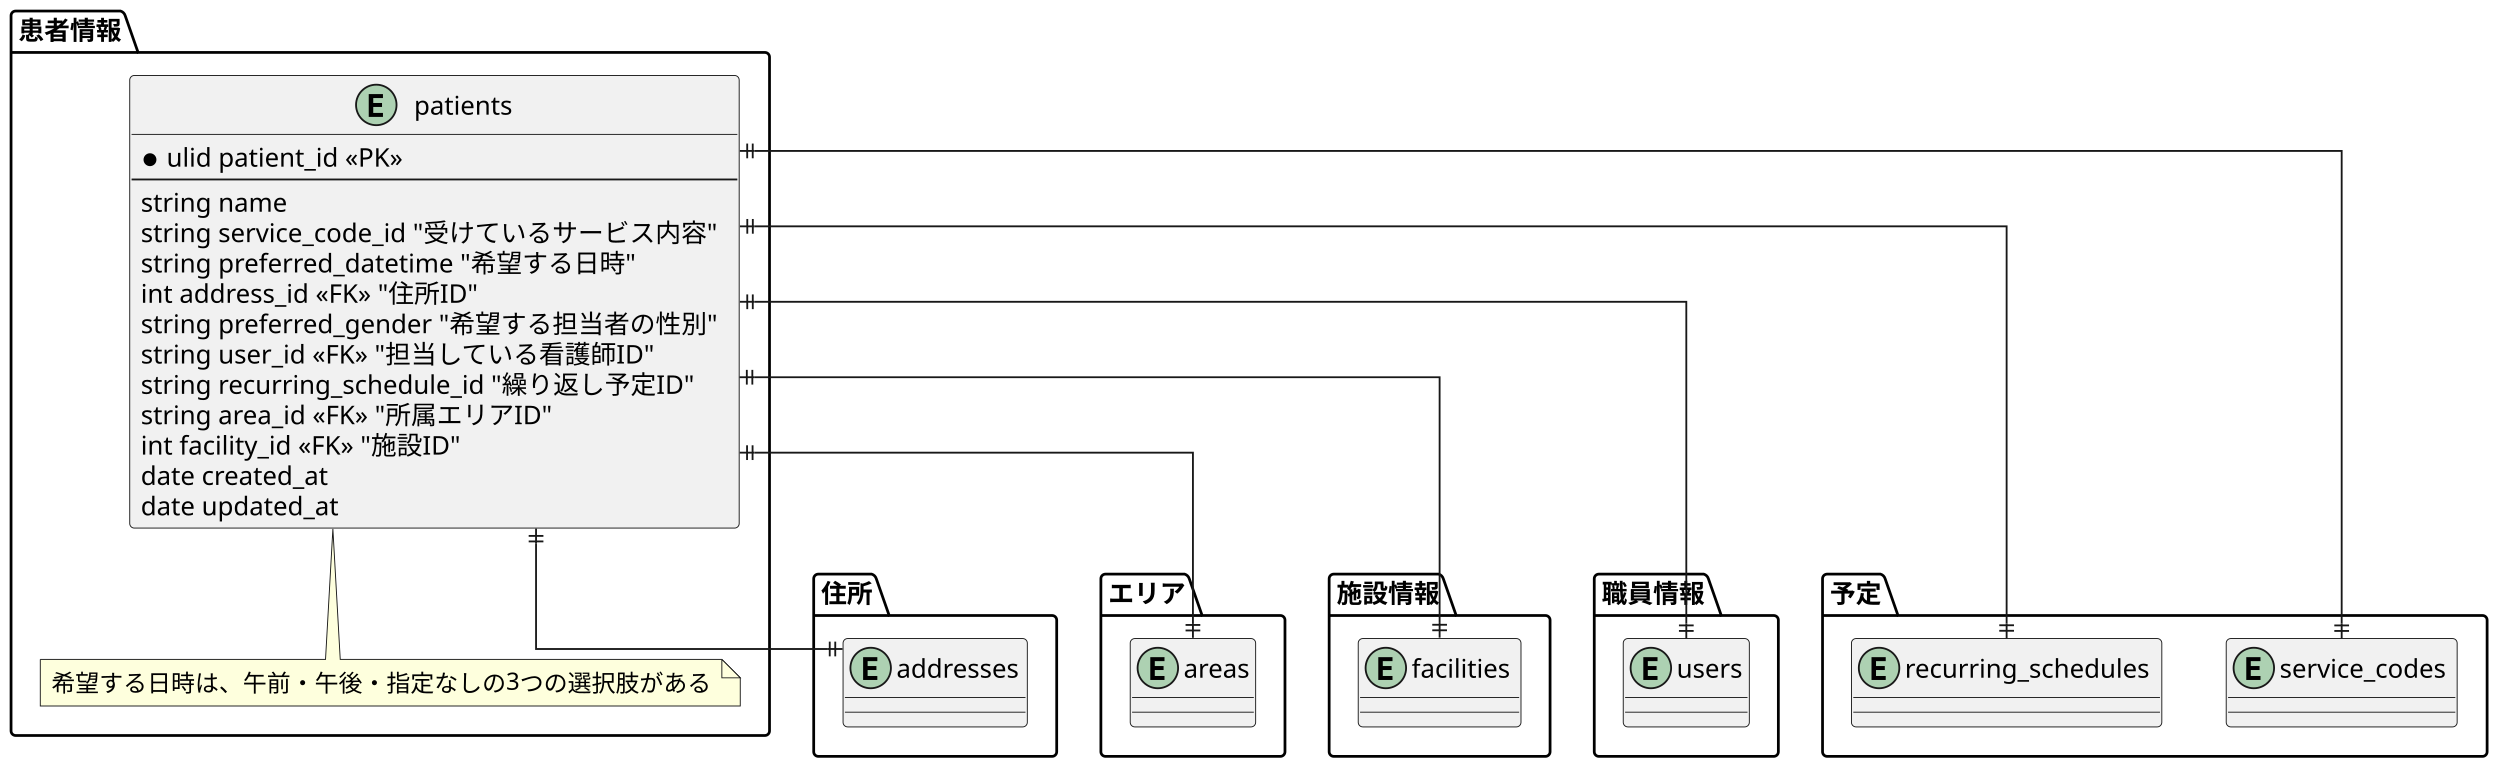
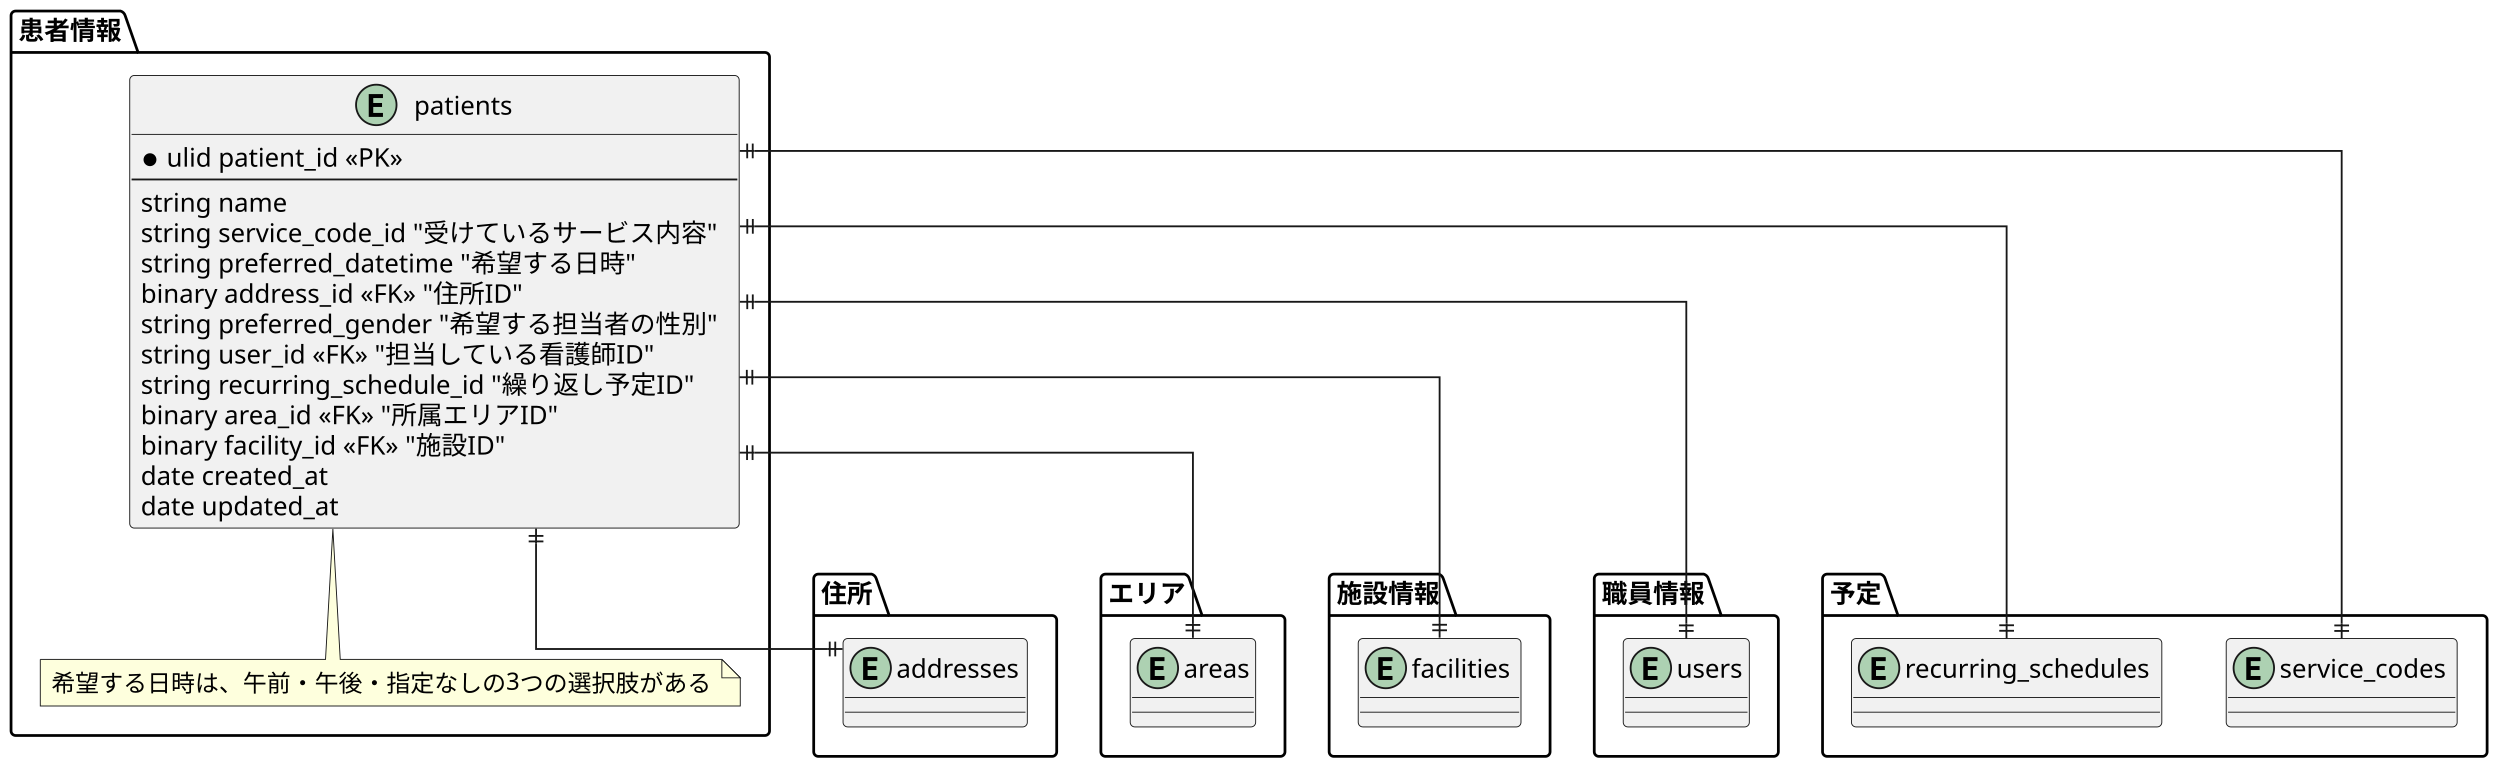
<svg xmlns="http://www.w3.org/2000/svg" contentStyleType="text/css" height="417px" preserveAspectRatio="none" style="width:1358px;height:417px;background:#FFFFFF;" version="1.1" viewBox="0 0 1358 417" width="1358px" zoomAndPan="magnify">
  <defs />
  <g>
    <g id="cluster_患者情報">
      <path d="M8.5,6 L65.5,6 A3.75,3.75 0 0 1 68,8.5 L75,28.488 L415.5,28.488 A2.5,2.5 0 0 1 418,30.988 L418,397.02 A2.5,2.5 0 0 1 415.5,399.52 L8.5,399.52 A2.5,2.5 0 0 1 6,397.02 L6,8.5 A2.5,2.5 0 0 1 8.5,6 " fill="none" style="stroke:#000000;stroke-width:1.5;" />
      <line style="stroke:#000000;stroke-width:1.5;" x1="6" x2="75" y1="28.488" y2="28.488" />
      <text fill="#000000" font-family="sans-serif" font-size="14" font-weight="bold" lengthAdjust="spacing" textLength="56" x="10" y="21.535">患者情報</text>
    </g>
    <g id="cluster_住所">
      <path d="M444.5,311.86 L473.5,311.86 A3.75,3.75 0 0 1 476,314.36 L483,334.348 L571.5,334.348 A2.5,2.5 0 0 1 574,336.848 L574,408.36 A2.5,2.5 0 0 1 571.5,410.86 L444.5,410.86 A2.5,2.5 0 0 1 442,408.36 L442,314.36 A2.5,2.5 0 0 1 444.5,311.86 " fill="none" style="stroke:#000000;stroke-width:1.5;" />
      <line style="stroke:#000000;stroke-width:1.5;" x1="442" x2="483" y1="334.348" y2="334.348" />
      <text fill="#000000" font-family="sans-serif" font-size="14" font-weight="bold" lengthAdjust="spacing" textLength="28" x="446" y="327.395">住所</text>
    </g>
    <g id="cluster_エリア">
      <path d="M600.5,311.86 L643.5,311.86 A3.75,3.75 0 0 1 646,314.36 L653,334.348 L695.5,334.348 A2.5,2.5 0 0 1 698,336.848 L698,408.36 A2.5,2.5 0 0 1 695.5,410.86 L600.5,410.86 A2.5,2.5 0 0 1 598,408.36 L598,314.36 A2.5,2.5 0 0 1 600.5,311.86 " fill="none" style="stroke:#000000;stroke-width:1.5;" />
      <line style="stroke:#000000;stroke-width:1.5;" x1="598" x2="653" y1="334.348" y2="334.348" />
      <text fill="#000000" font-family="sans-serif" font-size="14" font-weight="bold" lengthAdjust="spacing" textLength="42" x="602" y="327.395">エリア</text>
    </g>
    <g id="cluster_施設情報">
      <path d="M724.5,311.86 L781.5,311.86 A3.75,3.75 0 0 1 784,314.36 L791,334.348 L839.5,334.348 A2.5,2.5 0 0 1 842,336.848 L842,408.36 A2.5,2.5 0 0 1 839.5,410.86 L724.5,410.86 A2.5,2.5 0 0 1 722,408.36 L722,314.36 A2.5,2.5 0 0 1 724.5,311.86 " fill="none" style="stroke:#000000;stroke-width:1.5;" />
      <line style="stroke:#000000;stroke-width:1.5;" x1="722" x2="791" y1="334.348" y2="334.348" />
      <text fill="#000000" font-family="sans-serif" font-size="14" font-weight="bold" lengthAdjust="spacing" textLength="56" x="726" y="327.395">施設情報</text>
    </g>
    <g id="cluster_職員情報">
      <path d="M868.5,311.86 L925.5,311.86 A3.75,3.75 0 0 1 928,314.36 L935,334.348 L963.5,334.348 A2.5,2.5 0 0 1 966,336.848 L966,408.36 A2.5,2.5 0 0 1 963.5,410.86 L868.5,410.86 A2.5,2.5 0 0 1 866,408.36 L866,314.36 A2.5,2.5 0 0 1 868.5,311.86 " fill="none" style="stroke:#000000;stroke-width:1.5;" />
      <line style="stroke:#000000;stroke-width:1.5;" x1="866" x2="935" y1="334.348" y2="334.348" />
      <text fill="#000000" font-family="sans-serif" font-size="14" font-weight="bold" lengthAdjust="spacing" textLength="56" x="870" y="327.395">職員情報</text>
    </g>
    <g id="cluster_予定">
      <path d="M992.5,311.86 L1021.5,311.86 A3.75,3.75 0 0 1 1024,314.36 L1031,334.348 L1348.5,334.348 A2.5,2.5 0 0 1 1351,336.848 L1351,408.36 A2.5,2.5 0 0 1 1348.5,410.86 L992.5,410.86 A2.5,2.5 0 0 1 990,408.36 L990,314.36 A2.5,2.5 0 0 1 992.5,311.86 " fill="none" style="stroke:#000000;stroke-width:1.5;" />
      <line style="stroke:#000000;stroke-width:1.5;" x1="990" x2="1031" y1="334.348" y2="334.348" />
      <text fill="#000000" font-family="sans-serif" font-size="14" font-weight="bold" lengthAdjust="spacing" textLength="28" x="994" y="327.395">予定</text>
    </g>
    <g id="elem_patients">
      <rect codeLine="4" fill="#F1F1F1" height="245.859" id="patients" rx="2.5" ry="2.5" style="stroke:#181818;stroke-width:0.5;" width="331.054" x="70.47" y="41" />
      <ellipse cx="204.403" cy="57" fill="#ADD1B2" rx="11" ry="11" style="stroke:#181818;stroke-width:1.0;" />
      <path d="M208.017,63.5 L200.298,63.5 L200.298,51.107 L208.017,51.107 L208.017,53.265 L202.746,53.265 L202.746,55.938 L207.519,55.938 L207.519,58.096 L202.746,58.096 L202.746,61.342 L208.017,61.342 Z " fill="#000000" />
      <text fill="#000000" font-family="sans-serif" font-size="14" lengthAdjust="spacing" textLength="54.688" x="224.903" y="62.291">patients</text>
      <line style="stroke:#181818;stroke-width:0.5;" x1="71.47" x2="400.524" y1="73" y2="73" />
      <ellipse cx="81.47" cy="86.744" fill="#000000" rx="3" ry="3" style="stroke:#000000;stroke-width:1.0;" />
      <text fill="#000000" font-family="sans-serif" font-size="14" lengthAdjust="spacing" textLength="133.41" x="90.47" y="90.535">ulid patient_id «PK»</text>
      <line style="stroke:#181818;stroke-width:1.0;" x1="71.47" x2="400.524" y1="97.488" y2="97.488" />
      <text fill="#000000" font-family="sans-serif" font-size="14" lengthAdjust="spacing" textLength="81.286" x="76.47" y="115.023">string name</text>
      <text fill="#000000" font-family="sans-serif" font-size="14" lengthAdjust="spacing" textLength="319.054" x="76.47" y="131.512">string service_code_id "受けているサービス内容"</text>
      <text fill="#000000" font-family="sans-serif" font-size="14" lengthAdjust="spacing" textLength="272.973" x="76.47" y="148">string preferred_datetime "希望する日時"</text>
-       <text fill="#000000" font-family="sans-serif" font-size="14" lengthAdjust="spacing" textLength="188.569" x="76.47" y="164.488">int address_id «FK» "住所ID"</text>
+       <text fill="#000000" font-family="sans-serif" font-size="14" lengthAdjust="spacing" textLength="212.919" x="76.47" y="164.488">binary address_id «FK» "住所ID"</text>
      <text fill="#000000" font-family="sans-serif" font-size="14" lengthAdjust="spacing" textLength="316.798" x="76.47" y="180.977">string preferred_gender "希望する担当者の性別"</text>
      <text fill="#000000" font-family="sans-serif" font-size="14" lengthAdjust="spacing" textLength="284.361" x="76.47" y="197.465">string user_id «FK» "担当している看護師ID"</text>
      <text fill="#000000" font-family="sans-serif" font-size="14" lengthAdjust="spacing" textLength="306.715" x="76.47" y="213.953">string recurring_schedule_id "繰り返し予定ID"</text>
-       <text fill="#000000" font-family="sans-serif" font-size="14" lengthAdjust="spacing" textLength="227.999" x="76.47" y="230.441">string area_id «FK» "所属エリアID"</text>
-       <text fill="#000000" font-family="sans-serif" font-size="14" lengthAdjust="spacing" textLength="180.154" x="76.47" y="246.93">int facility_id «FK» "施設ID"</text>
+       <text fill="#000000" font-family="sans-serif" font-size="14" lengthAdjust="spacing" textLength="230.754" x="76.47" y="230.441">binary area_id «FK» "所属エリアID"</text>
+       <text fill="#000000" font-family="sans-serif" font-size="14" lengthAdjust="spacing" textLength="204.504" x="76.47" y="246.93">binary facility_id «FK» "施設ID"</text>
      <text fill="#000000" font-family="sans-serif" font-size="14" lengthAdjust="spacing" textLength="104.255" x="76.47" y="263.418">date created_at</text>
      <text fill="#000000" font-family="sans-serif" font-size="14" lengthAdjust="spacing" textLength="109.867" x="76.47" y="279.906">date updated_at</text>
    </g>
    <g id="elem_GMN4">
      <path d="M21.89,358.2 L21.89,383.51 A0,0 0 0 0 21.89,383.51 L402.11,383.51 A0,0 0 0 0 402.11,383.51 L402.11,368.2 L392.11,358.2 L184.82,358.2 L180.82,287.29 L176.82,358.2 L21.89,358.2 A0,0 0 0 0 21.89,358.2 " fill="#FEFFDD" style="stroke:#181818;stroke-width:0.5;" />
      <path d="M392.11,358.2 L392.11,368.2 L402.11,368.2 L392.11,358.2 " fill="#FEFFDD" style="stroke:#181818;stroke-width:0.5;" />
      <text fill="#000000" font-family="sans-serif" font-size="13" lengthAdjust="spacing" textLength="359.22" x="27.89" y="375.768">希望する日時は、午前・午後・指定なしの3つの選択肢がある</text>
    </g>
    <g id="elem_addresses">
      <rect codeLine="25" fill="#F1F1F1" height="48" id="addresses" rx="2.5" ry="2.5" style="stroke:#181818;stroke-width:0.5;" width="100.093" x="457.95" y="346.86" />
      <ellipse cx="472.95" cy="362.86" fill="#ADD1B2" rx="11" ry="11" style="stroke:#181818;stroke-width:1.0;" />
      <path d="M476.564,369.36 L468.844,369.36 L468.844,356.967 L476.564,356.967 L476.564,359.125 L471.293,359.125 L471.293,361.798 L476.066,361.798 L476.066,363.956 L471.293,363.956 L471.293,367.202 L476.564,367.202 Z " fill="#000000" />
      <text fill="#000000" font-family="sans-serif" font-size="14" lengthAdjust="spacing" textLength="68.093" x="486.95" y="368.151">addresses</text>
      <line style="stroke:#181818;stroke-width:0.5;" x1="458.95" x2="557.043" y1="378.86" y2="378.86" />
      <line style="stroke:#181818;stroke-width:0.5;" x1="458.95" x2="557.043" y1="386.86" y2="386.86" />
    </g>
    <g id="elem_areas">
      <rect codeLine="29" fill="#F1F1F1" height="48" id="areas" rx="2.5" ry="2.5" style="stroke:#181818;stroke-width:0.5;" width="68.128" x="613.94" y="346.86" />
      <ellipse cx="628.94" cy="362.86" fill="#ADD1B2" rx="11" ry="11" style="stroke:#181818;stroke-width:1.0;" />
      <path d="M632.554,369.36 L624.835,369.36 L624.835,356.967 L632.554,356.967 L632.554,359.125 L627.283,359.125 L627.283,361.798 L632.056,361.798 L632.056,363.956 L627.283,363.956 L627.283,367.202 L632.554,367.202 Z " fill="#000000" />
      <text fill="#000000" font-family="sans-serif" font-size="14" lengthAdjust="spacing" textLength="36.128" x="642.94" y="368.151">areas</text>
      <line style="stroke:#181818;stroke-width:0.5;" x1="614.94" x2="681.068" y1="378.86" y2="378.86" />
      <line style="stroke:#181818;stroke-width:0.5;" x1="614.94" x2="681.068" y1="386.86" y2="386.86" />
    </g>
    <g id="elem_facilities">
      <rect codeLine="33" fill="#F1F1F1" height="48" id="facilities" rx="2.5" ry="2.5" style="stroke:#181818;stroke-width:0.5;" width="88.41" x="737.79" y="346.86" />
      <ellipse cx="752.79" cy="362.86" fill="#ADD1B2" rx="11" ry="11" style="stroke:#181818;stroke-width:1.0;" />
      <path d="M756.404,369.36 L748.684,369.36 L748.684,356.967 L756.404,356.967 L756.404,359.125 L751.133,359.125 L751.133,361.798 L755.906,361.798 L755.906,363.956 L751.133,363.956 L751.133,367.202 L756.404,367.202 Z " fill="#000000" />
      <text fill="#000000" font-family="sans-serif" font-size="14" lengthAdjust="spacing" textLength="56.41" x="766.79" y="368.151">facilities</text>
      <line style="stroke:#181818;stroke-width:0.5;" x1="738.79" x2="825.2" y1="378.86" y2="378.86" />
      <line style="stroke:#181818;stroke-width:0.5;" x1="738.79" x2="825.2" y1="386.86" y2="386.86" />
    </g>
    <g id="elem_users">
      <rect codeLine="37" fill="#F1F1F1" height="48" id="users" rx="2.5" ry="2.5" style="stroke:#181818;stroke-width:0.5;" width="68.49" x="881.75" y="346.86" />
      <ellipse cx="896.75" cy="362.86" fill="#ADD1B2" rx="11" ry="11" style="stroke:#181818;stroke-width:1.0;" />
      <path d="M900.364,369.36 L892.644,369.36 L892.644,356.967 L900.364,356.967 L900.364,359.125 L895.093,359.125 L895.093,361.798 L899.866,361.798 L899.866,363.956 L895.093,363.956 L895.093,367.202 L900.364,367.202 Z " fill="#000000" />
      <text fill="#000000" font-family="sans-serif" font-size="14" lengthAdjust="spacing" textLength="36.49" x="910.75" y="368.151">users</text>
      <line style="stroke:#181818;stroke-width:0.5;" x1="882.75" x2="949.24" y1="378.86" y2="378.86" />
      <line style="stroke:#181818;stroke-width:0.5;" x1="882.75" x2="949.24" y1="386.86" y2="386.86" />
    </g>
    <g id="elem_recurring_schedules">
      <rect codeLine="41" fill="#F1F1F1" height="48" id="recurring_schedules" rx="2.5" ry="2.5" style="stroke:#181818;stroke-width:0.5;" width="168.589" x="1005.71" y="346.86" />
      <ellipse cx="1020.71" cy="362.86" fill="#ADD1B2" rx="11" ry="11" style="stroke:#181818;stroke-width:1.0;" />
      <path d="M1024.324,369.36 L1016.605,369.36 L1016.605,356.967 L1024.324,356.967 L1024.324,359.125 L1019.053,359.125 L1019.053,361.798 L1023.826,361.798 L1023.826,363.956 L1019.053,363.956 L1019.053,367.202 L1024.324,367.202 Z " fill="#000000" />
      <text fill="#000000" font-family="sans-serif" font-size="14" lengthAdjust="spacing" textLength="136.589" x="1034.71" y="368.151">recurring_schedules</text>
      <line style="stroke:#181818;stroke-width:0.5;" x1="1006.71" x2="1173.299" y1="378.86" y2="378.86" />
      <line style="stroke:#181818;stroke-width:0.5;" x1="1006.71" x2="1173.299" y1="386.86" y2="386.86" />
    </g>
    <g id="elem_service_codes">
      <rect codeLine="42" fill="#F1F1F1" height="48" id="service_codes" rx="2.5" ry="2.5" style="stroke:#181818;stroke-width:0.5;" width="125.447" x="1209.28" y="346.86" />
      <ellipse cx="1224.28" cy="362.86" fill="#ADD1B2" rx="11" ry="11" style="stroke:#181818;stroke-width:1.0;" />
      <path d="M1227.894,369.36 L1220.175,369.36 L1220.175,356.967 L1227.894,356.967 L1227.894,359.125 L1222.623,359.125 L1222.623,361.798 L1227.396,361.798 L1227.396,363.956 L1222.623,363.956 L1222.623,367.202 L1227.894,367.202 Z " fill="#000000" />
      <text fill="#000000" font-family="sans-serif" font-size="14" lengthAdjust="spacing" textLength="93.447" x="1238.28" y="368.151">service_codes</text>
      <line style="stroke:#181818;stroke-width:0.5;" x1="1210.28" x2="1333.727" y1="378.86" y2="378.86" />
      <line style="stroke:#181818;stroke-width:0.5;" x1="1210.28" x2="1333.727" y1="386.86" y2="386.86" />
    </g>
    <g id="link_patients_facilities">
      <path codeLine="45" d="M409.67,204.91 C570.34,204.91 782,204.91 782,204.91 C782,204.91 782,292.21 782,338.37 " fill="none" id="patients-facilities" style="stroke:#181818;stroke-width:1.0;" />
      <line style="stroke:#181818;stroke-width:1.0;" x1="405.67" x2="405.67" y1="208.91" y2="200.91" />
      <line style="stroke:#181818;stroke-width:1.0;" x1="408.67" x2="408.67" y1="208.91" y2="200.91" />
      <line style="stroke:#181818;stroke-width:1.0;" x1="409.67" x2="401.67" y1="204.91" y2="204.91" />
      <line style="stroke:#181818;stroke-width:1.0;" x1="786" x2="778" y1="342.37" y2="342.37" />
      <line style="stroke:#181818;stroke-width:1.0;" x1="786" x2="778" y1="339.37" y2="339.37" />
      <line style="stroke:#181818;stroke-width:1.0;" x1="782" x2="782" y1="338.37" y2="346.37" />
    </g>
    <g id="link_patients_areas">
      <path codeLine="46" d="M409.8,245.88 C524.28,245.88 648,245.88 648,245.88 C648,245.88 648,302.1 648,338.47 " fill="none" id="patients-areas" style="stroke:#181818;stroke-width:1.0;" />
      <line style="stroke:#181818;stroke-width:1.0;" x1="405.8" x2="405.8" y1="249.88" y2="241.88" />
      <line style="stroke:#181818;stroke-width:1.0;" x1="408.8" x2="408.8" y1="249.88" y2="241.88" />
      <line style="stroke:#181818;stroke-width:1.0;" x1="409.8" x2="401.8" y1="245.88" y2="245.88" />
      <line style="stroke:#181818;stroke-width:1.0;" x1="652" x2="644" y1="342.47" y2="342.47" />
      <line style="stroke:#181818;stroke-width:1.0;" x1="652" x2="644" y1="339.47" y2="339.47" />
      <line style="stroke:#181818;stroke-width:1.0;" x1="648" x2="648" y1="338.47" y2="346.47" />
    </g>
    <g id="link_patients_addresses">
      <path codeLine="47" d="M291.18,295.1 C291.18,330.88 291.18,352.53 291.18,352.53 C291.18,352.53 385.66,352.53 449.71,352.53 " fill="none" id="patients-addresses" style="stroke:#181818;stroke-width:1.0;" />
      <line style="stroke:#181818;stroke-width:1.0;" x1="287.18" x2="295.18" y1="291.1" y2="291.1" />
      <line style="stroke:#181818;stroke-width:1.0;" x1="287.18" x2="295.18" y1="294.1" y2="294.1" />
      <line style="stroke:#181818;stroke-width:1.0;" x1="291.18" x2="291.18" y1="295.1" y2="287.1" />
      <line style="stroke:#181818;stroke-width:1.0;" x1="453.71" x2="453.71" y1="348.53" y2="356.53" />
      <line style="stroke:#181818;stroke-width:1.0;" x1="450.71" x2="450.71" y1="348.53" y2="356.53" />
      <line style="stroke:#181818;stroke-width:1.0;" x1="449.71" x2="457.71" y1="352.53" y2="352.53" />
    </g>
    <g id="link_patients_service_codes">
      <path codeLine="48" d="M409.88,81.98 C702.55,81.98 1272,81.98 1272,81.98 C1272,81.98 1272,269.3 1272,338.73 " fill="none" id="patients-service_codes" style="stroke:#181818;stroke-width:1.0;" />
      <line style="stroke:#181818;stroke-width:1.0;" x1="405.88" x2="405.88" y1="85.98" y2="77.98" />
      <line style="stroke:#181818;stroke-width:1.0;" x1="408.88" x2="408.88" y1="85.98" y2="77.98" />
      <line style="stroke:#181818;stroke-width:1.0;" x1="409.88" x2="401.88" y1="81.98" y2="81.98" />
      <line style="stroke:#181818;stroke-width:1.0;" x1="1276" x2="1268" y1="342.73" y2="342.73" />
      <line style="stroke:#181818;stroke-width:1.0;" x1="1276" x2="1268" y1="339.73" y2="339.73" />
      <line style="stroke:#181818;stroke-width:1.0;" x1="1272" x2="1272" y1="338.73" y2="346.73" />
    </g>
    <g id="link_patients_users">
      <path codeLine="49" d="M409.91,163.93 C611.21,163.93 916,163.93 916,163.93 C916,163.93 916,284.13 916,338.72 " fill="none" id="patients-users" style="stroke:#181818;stroke-width:1.0;" />
      <line style="stroke:#181818;stroke-width:1.0;" x1="405.91" x2="405.91" y1="167.93" y2="159.93" />
      <line style="stroke:#181818;stroke-width:1.0;" x1="408.91" x2="408.91" y1="167.93" y2="159.93" />
      <line style="stroke:#181818;stroke-width:1.0;" x1="409.91" x2="401.91" y1="163.93" y2="163.93" />
      <line style="stroke:#181818;stroke-width:1.0;" x1="920" x2="912" y1="342.72" y2="342.72" />
      <line style="stroke:#181818;stroke-width:1.0;" x1="920" x2="912" y1="339.72" y2="339.72" />
      <line style="stroke:#181818;stroke-width:1.0;" x1="916" x2="916" y1="338.72" y2="346.72" />
    </g>
    <g id="link_patients_recurring_schedules">
      <path codeLine="50" d="M409.93,122.95 C658.32,122.95 1090,122.95 1090,122.95 C1090,122.95 1090,276.26 1090,338.64 " fill="none" id="patients-recurring_schedules" style="stroke:#181818;stroke-width:1.0;" />
      <line style="stroke:#181818;stroke-width:1.0;" x1="405.93" x2="405.93" y1="126.95" y2="118.95" />
      <line style="stroke:#181818;stroke-width:1.0;" x1="408.93" x2="408.93" y1="126.95" y2="118.95" />
      <line style="stroke:#181818;stroke-width:1.0;" x1="409.93" x2="401.93" y1="122.95" y2="122.95" />
      <line style="stroke:#181818;stroke-width:1.0;" x1="1094" x2="1086" y1="342.64" y2="342.64" />
      <line style="stroke:#181818;stroke-width:1.0;" x1="1094" x2="1086" y1="339.64" y2="339.64" />
      <line style="stroke:#181818;stroke-width:1.0;" x1="1090" x2="1090" y1="338.64" y2="346.64" />
    </g>
  </g>
</svg>
